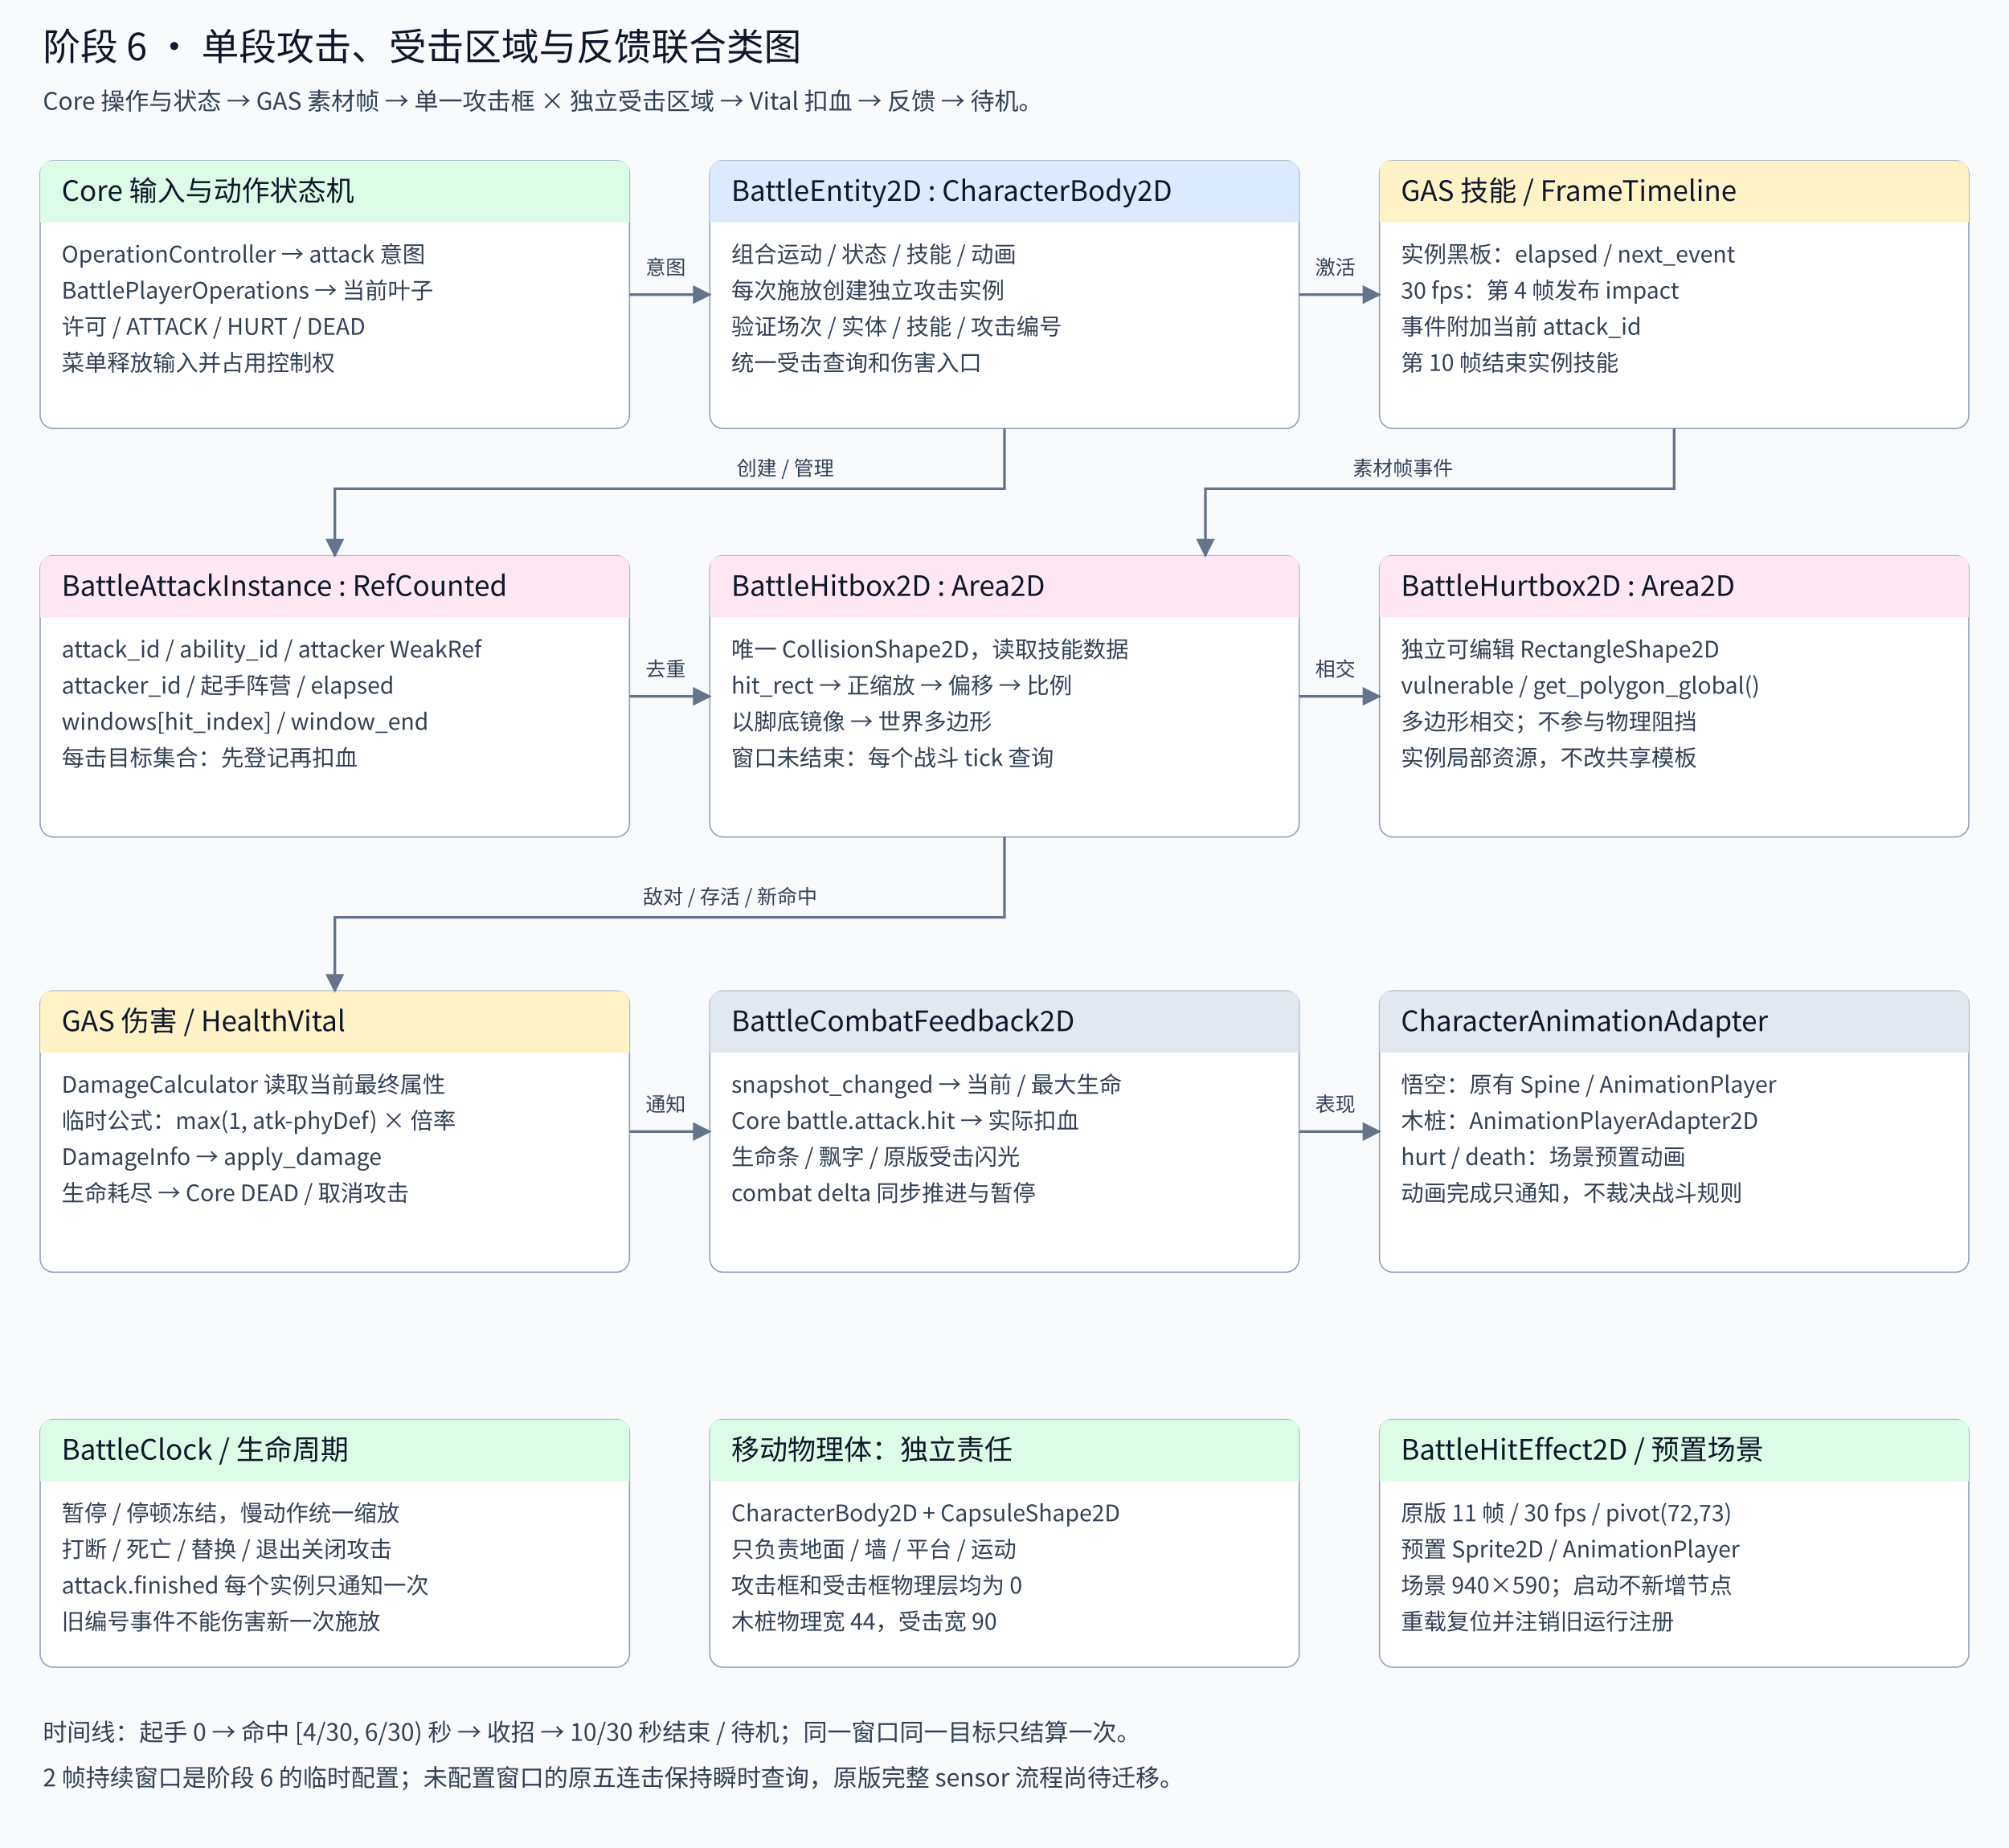
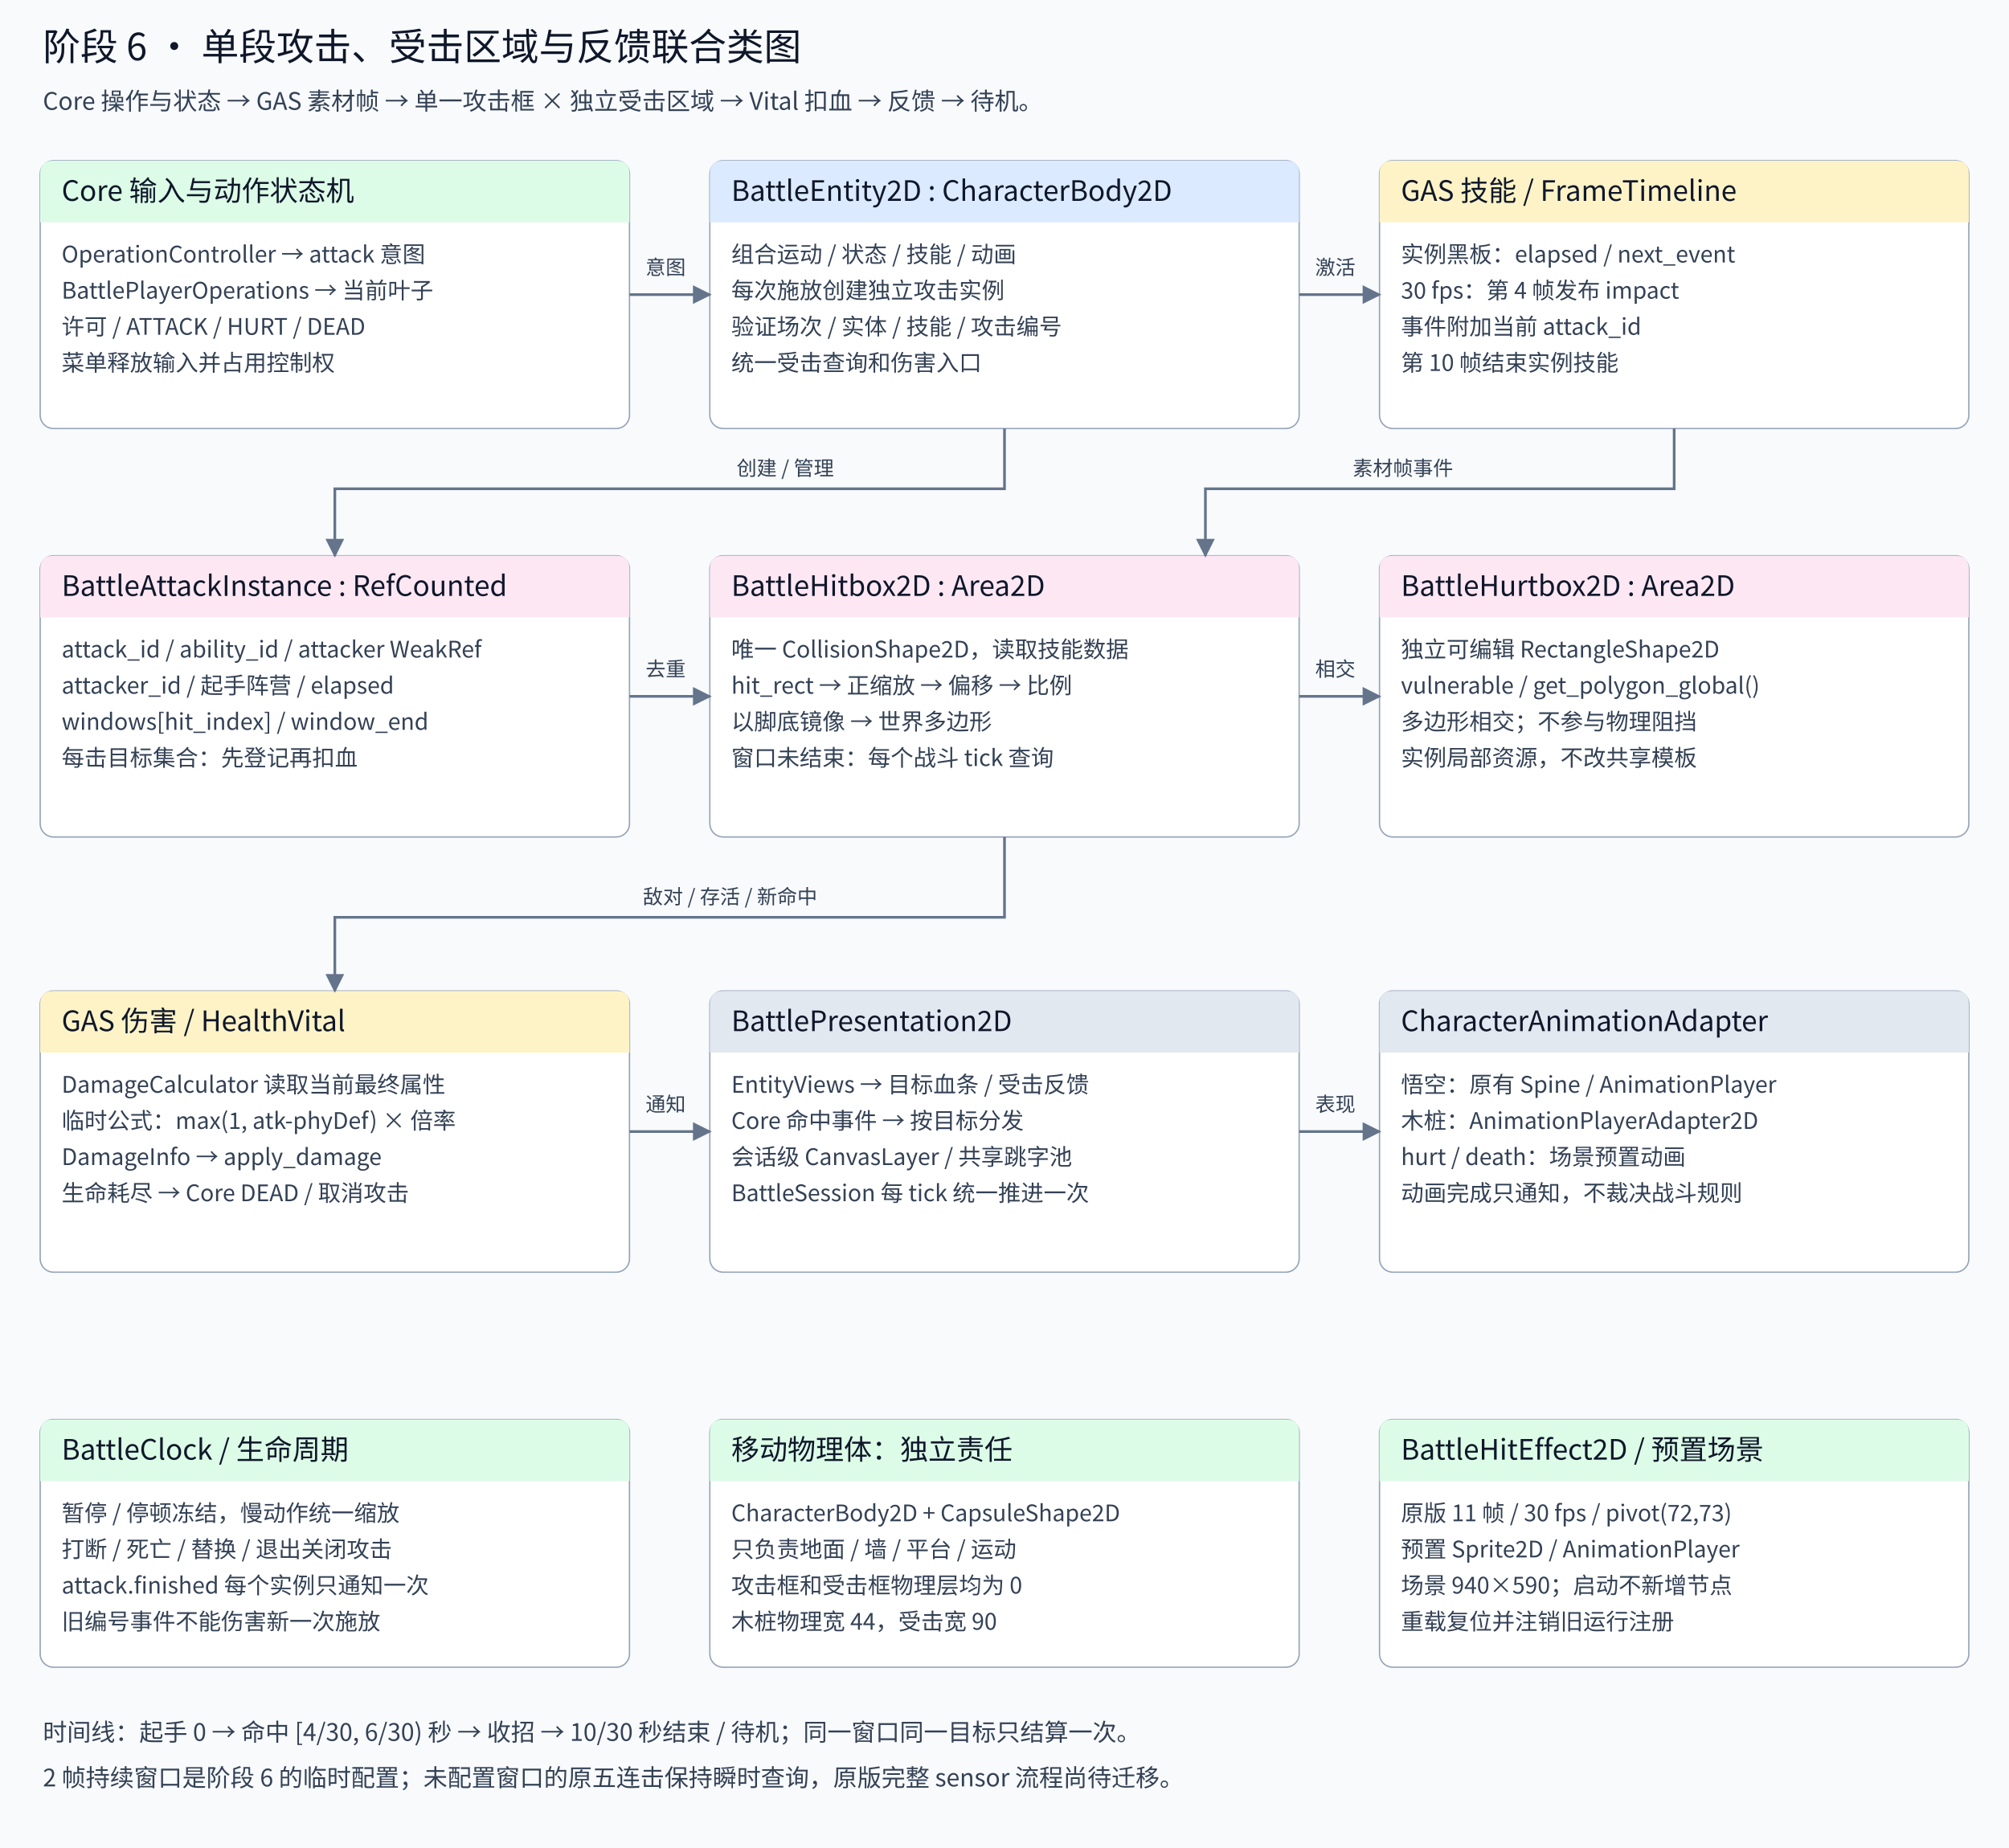
<svg xmlns="http://www.w3.org/2000/svg" width="1500" height="1380" viewBox="0 0 1500 1380" role="img" aria-label="阶段 6 · 单段攻击、受击区域与反馈联合类图">
  <defs>
    <marker id="arrow" viewBox="0 0 10 10" refX="9" refY="5" markerWidth="7" markerHeight="7" orient="auto-start-reverse">
      <path d="M0 0L10 5L0 10Z" fill="#64748b" />
    </marker>
  </defs>
  <style>text{font-family:"Microsoft YaHei","Noto Sans CJK SC",sans-serif}a{text-decoration:none}</style>
  <rect width="100%" height="100%" fill="#f8fafc" />
  <text x="32" y="45" font-size="28" fill="#0f172a">阶段 6 · 单段攻击、受击区域与反馈联合类图</text>
  <text x="32" y="82" font-size="18" fill="#334155">Core 操作与状态 → GAS 素材帧 → 单一攻击框 × 独立受击区域 → Vital 扣血 → 反馈 → 待机。</text>
  <a href="../input/battle_player_operations.gd">
    <rect x="30" y="120" width="440" height="200" rx="10" fill="white" stroke="#94a3b8" />
    <path d="M40 120H460Q470 120 470 130V166H30V130Q30 120 40 120" fill="#dcfce7" />
    <text x="46" y="150" font-size="21" fill="#0f172a">Core 输入与动作状态机</text>
    <text x="46" y="196" font-size="17" fill="#334155">OperationController → attack 意图</text>
    <text x="46" y="223" font-size="17" fill="#334155">BattlePlayerOperations → 当前叶子</text>
    <text x="46" y="250" font-size="17" fill="#334155">许可 / ATTACK / HURT / DEAD</text>
    <text x="46" y="277" font-size="17" fill="#334155">菜单释放输入并占用控制权</text>
  </a>
  <a href="../runtime/battle_entity_2d.gd">
    <rect x="530" y="120" width="440" height="200" rx="10" fill="white" stroke="#94a3b8" />
    <path d="M540 120H960Q970 120 970 130V166H530V130Q530 120 540 120" fill="#dbeafe" />
    <text x="546" y="150" font-size="21" fill="#0f172a">BattleEntity2D : CharacterBody2D</text>
    <text x="546" y="196" font-size="17" fill="#334155">组合运动 / 状态 / 技能 / 动画</text>
    <text x="546" y="223" font-size="17" fill="#334155">每次施放创建独立攻击实例</text>
    <text x="546" y="250" font-size="17" fill="#334155">验证场次 / 实体 / 技能 / 攻击编号</text>
    <text x="546" y="277" font-size="17" fill="#334155">统一受击查询和伤害入口</text>
  </a>
  <a href="../gas/battle_frame_timeline_feature.gd">
    <rect x="1030" y="120" width="440" height="200" rx="10" fill="white" stroke="#94a3b8" />
    <path d="M1040 120H1460Q1470 120 1470 130V166H1030V130Q1030 120 1040 120" fill="#fef3c7" />
    <text x="1046" y="150" font-size="21" fill="#0f172a">GAS 技能 / FrameTimeline</text>
    <text x="1046" y="196" font-size="17" fill="#334155">实例黑板：elapsed / next_event</text>
    <text x="1046" y="223" font-size="17" fill="#334155">30 fps：第 4 帧发布 impact</text>
    <text x="1046" y="250" font-size="17" fill="#334155">事件附加当前 attack_id</text>
    <text x="1046" y="277" font-size="17" fill="#334155">第 10 帧结束实例技能</text>
  </a>
  <a href="../runtime/battle_attack_instance.gd">
    <rect x="30" y="415" width="440" height="210" rx="10" fill="white" stroke="#94a3b8" />
    <path d="M40 415H460Q470 415 470 425V461H30V425Q30 415 40 415" fill="#fce7f3" />
    <text x="46" y="445" font-size="21" fill="#0f172a">BattleAttackInstance : RefCounted</text>
    <text x="46" y="491" font-size="17" fill="#334155">attack_id / ability_id / attacker WeakRef</text>
    <text x="46" y="518" font-size="17" fill="#334155">attacker_id / 起手阵营 / elapsed</text>
    <text x="46" y="545" font-size="17" fill="#334155">windows[hit_index] / window_end</text>
    <text x="46" y="572" font-size="17" fill="#334155">每击目标集合：先登记再扣血</text>
  </a>
  <a href="../movement/battle_hitbox_2d.gd">
    <rect x="530" y="415" width="440" height="210" rx="10" fill="white" stroke="#94a3b8" />
    <path d="M540 415H960Q970 415 970 425V461H530V425Q530 415 540 415" fill="#fce7f3" />
    <text x="546" y="445" font-size="21" fill="#0f172a">BattleHitbox2D : Area2D</text>
    <text x="546" y="491" font-size="17" fill="#334155">唯一 CollisionShape2D，读取技能数据</text>
    <text x="546" y="518" font-size="17" fill="#334155">hit_rect → 正缩放 → 偏移 → 比例</text>
    <text x="546" y="545" font-size="17" fill="#334155">以脚底镜像 → 世界多边形</text>
    <text x="546" y="572" font-size="17" fill="#334155">窗口未结束：每个战斗 tick 查询</text>
  </a>
  <a href="../movement/battle_hurtbox_2d.gd">
    <rect x="1030" y="415" width="440" height="210" rx="10" fill="white" stroke="#94a3b8" />
    <path d="M1040 415H1460Q1470 415 1470 425V461H1030V425Q1030 415 1040 415" fill="#fce7f3" />
    <text x="1046" y="445" font-size="21" fill="#0f172a">BattleHurtbox2D : Area2D</text>
    <text x="1046" y="491" font-size="17" fill="#334155">独立可编辑 RectangleShape2D</text>
    <text x="1046" y="518" font-size="17" fill="#334155">vulnerable / get_polygon_global()</text>
    <text x="1046" y="545" font-size="17" fill="#334155">多边形相交；不参与物理阻挡</text>
    <text x="1046" y="572" font-size="17" fill="#334155">实例局部资源，不改共享模板</text>
  </a>
  <a href="../../gameplay_abiltiy_system/scripts/attributes/vitals/health_vital.gd">
    <rect x="30" y="740" width="440" height="210" rx="10" fill="white" stroke="#94a3b8" />
    <path d="M40 740H460Q470 740 470 750V786H30V750Q30 740 40 740" fill="#fef3c7" />
    <text x="46" y="770" font-size="21" fill="#0f172a">GAS 伤害 / HealthVital</text>
    <text x="46" y="816" font-size="17" fill="#334155">DamageCalculator 读取当前最终属性</text>
    <text x="46" y="843" font-size="17" fill="#334155">临时公式：max(1, atk-phyDef) × 倍率</text>
    <text x="46" y="870" font-size="17" fill="#334155">DamageInfo → apply_damage</text>
    <text x="46" y="897" font-size="17" fill="#334155">生命耗尽 → Core DEAD / 取消攻击</text>
  </a>
-   <a href="../presentation/battle_combat_feedback_2d.gd">
+   <a href="../presentation/battle_presentation_2d.gd">
    <rect x="530" y="740" width="440" height="210" rx="10" fill="white" stroke="#94a3b8" />
    <path d="M540 740H960Q970 740 970 750V786H530V750Q530 740 540 740" fill="#e2e8f0" />
-     <text x="546" y="770" font-size="21" fill="#0f172a">BattleCombatFeedback2D</text>
-     <text x="546" y="816" font-size="17" fill="#334155">snapshot_changed → 当前 / 最大生命</text>
-     <text x="546" y="843" font-size="17" fill="#334155">Core battle.attack.hit → 实际扣血</text>
-     <text x="546" y="870" font-size="17" fill="#334155">生命条 / 飘字 / 原版受击闪光</text>
-     <text x="546" y="897" font-size="17" fill="#334155">combat delta 同步推进与暂停</text>
+     <text x="546" y="770" font-size="21" fill="#0f172a">BattlePresentation2D</text>
+     <text x="546" y="816" font-size="17" fill="#334155">EntityViews → 目标血条 / 受击反馈</text>
+     <text x="546" y="843" font-size="17" fill="#334155">Core 命中事件 → 按目标分发</text>
+     <text x="546" y="870" font-size="17" fill="#334155">会话级 CanvasLayer / 共享跳字池</text>
+     <text x="546" y="897" font-size="17" fill="#334155">BattleSession 每 tick 统一推进一次</text>
  </a>
  <a href="../animation/animation_player_adapter_2d.gd">
    <rect x="1030" y="740" width="440" height="210" rx="10" fill="white" stroke="#94a3b8" />
    <path d="M1040 740H1460Q1470 740 1470 750V786H1030V750Q1030 740 1040 740" fill="#e2e8f0" />
    <text x="1046" y="770" font-size="21" fill="#0f172a">CharacterAnimationAdapter</text>
    <text x="1046" y="816" font-size="17" fill="#334155">悟空：原有 Spine / AnimationPlayer</text>
    <text x="1046" y="843" font-size="17" fill="#334155">木桩：AnimationPlayerAdapter2D</text>
    <text x="1046" y="870" font-size="17" fill="#334155">hurt / death：场景预置动画</text>
    <text x="1046" y="897" font-size="17" fill="#334155">动画完成只通知，不裁决战斗规则</text>
  </a>
  <a href="../runtime/battle_clock.gd">
    <rect x="30" y="1060" width="440" height="185" rx="10" fill="white" stroke="#94a3b8" />
    <path d="M40 1060H460Q470 1060 470 1070V1106H30V1070Q30 1060 40 1060" fill="#dcfce7" />
    <text x="46" y="1090" font-size="21" fill="#0f172a">BattleClock / 生命周期</text>
    <text x="46" y="1136" font-size="17" fill="#334155">暂停 / 停顿冻结，慢动作统一缩放</text>
    <text x="46" y="1163" font-size="17" fill="#334155">打断 / 死亡 / 替换 / 退出关闭攻击</text>
    <text x="46" y="1190" font-size="17" fill="#334155">attack.finished 每个实例只通知一次</text>
    <text x="46" y="1217" font-size="17" fill="#334155">旧编号事件不能伤害新一次施放</text>
  </a>
  <a href="../../../data/battle2d/dummy/wooden_dummy.tscn">
    <rect x="530" y="1060" width="440" height="185" rx="10" fill="white" stroke="#94a3b8" />
    <path d="M540 1060H960Q970 1060 970 1070V1106H530V1070Q530 1060 540 1060" fill="#dcfce7" />
    <text x="546" y="1090" font-size="21" fill="#0f172a">移动物理体：独立责任</text>
    <text x="546" y="1136" font-size="17" fill="#334155">CharacterBody2D + CapsuleShape2D</text>
    <text x="546" y="1163" font-size="17" fill="#334155">只负责地面 / 墙 / 平台 / 运动</text>
    <text x="546" y="1190" font-size="17" fill="#334155">攻击框和受击框物理层均为 0</text>
    <text x="546" y="1217" font-size="17" fill="#334155">木桩物理宽 44，受击宽 90</text>
  </a>
  <a href="../presentation/battle_hit_effect_2d.gd">
    <rect x="1030" y="1060" width="440" height="185" rx="10" fill="white" stroke="#94a3b8" />
    <path d="M1040 1060H1460Q1470 1060 1470 1070V1106H1030V1070Q1030 1060 1040 1060" fill="#dcfce7" />
    <text x="1046" y="1090" font-size="21" fill="#0f172a">BattleHitEffect2D / 预置场景</text>
    <text x="1046" y="1136" font-size="17" fill="#334155">原版 11 帧 / 30 fps / pivot(72,73)</text>
    <text x="1046" y="1163" font-size="17" fill="#334155">预置 Sprite2D / AnimationPlayer</text>
    <text x="1046" y="1190" font-size="17" fill="#334155">场景 940×590；启动不新增节点</text>
    <text x="1046" y="1217" font-size="17" fill="#334155">重载复位并注销旧运行注册</text>
  </a>
  <path d="M470 220H530" fill="none" stroke="#64748b" stroke-width="2" marker-end="url(#arrow)" />
  <text x="482" y="205" font-size="15" fill="#334155">意图</text>
  <path d="M970 220H1030" fill="none" stroke="#64748b" stroke-width="2" marker-end="url(#arrow)" />
  <text x="982" y="205" font-size="15" fill="#334155">激活</text>
  <path d="M750 320V365H250V415" fill="none" stroke="#64748b" stroke-width="2" marker-end="url(#arrow)" />
  <text x="550" y="355" font-size="15" fill="#334155">创建 / 管理</text>
  <path d="M1250 320V365H900V415" fill="none" stroke="#64748b" stroke-width="2" marker-end="url(#arrow)" />
  <text x="1010" y="355" font-size="15" fill="#334155">素材帧事件</text>
  <path d="M470 520H530" fill="none" stroke="#64748b" stroke-width="2" marker-end="url(#arrow)" />
  <text x="482" y="505" font-size="15" fill="#334155">去重</text>
  <path d="M970 520H1030" fill="none" stroke="#64748b" stroke-width="2" marker-end="url(#arrow)" />
  <text x="982" y="505" font-size="15" fill="#334155">相交</text>
  <path d="M750 625V685H250V740" fill="none" stroke="#64748b" stroke-width="2" marker-end="url(#arrow)" />
  <text x="480" y="675" font-size="15" fill="#334155">敌对 / 存活 / 新命中</text>
  <path d="M470 845H530" fill="none" stroke="#64748b" stroke-width="2" marker-end="url(#arrow)" />
  <text x="482" y="830" font-size="15" fill="#334155">通知</text>
  <path d="M970 845H1030" fill="none" stroke="#64748b" stroke-width="2" marker-end="url(#arrow)" />
  <text x="982" y="830" font-size="15" fill="#334155">表现</text>
  <text x="32" y="1300" font-size="18" fill="#334155">时间线：起手 0 → 命中 [4/30, 6/30) 秒 → 收招 → 10/30 秒结束 / 待机；同一窗口同一目标只结算一次。</text>
  <text x="32" y="1334" font-size="18" fill="#334155">2 帧持续窗口是阶段 6 的临时配置；未配置窗口的原五连击保持瞬时查询，原版完整 sensor 流程尚待迁移。</text>
</svg>
